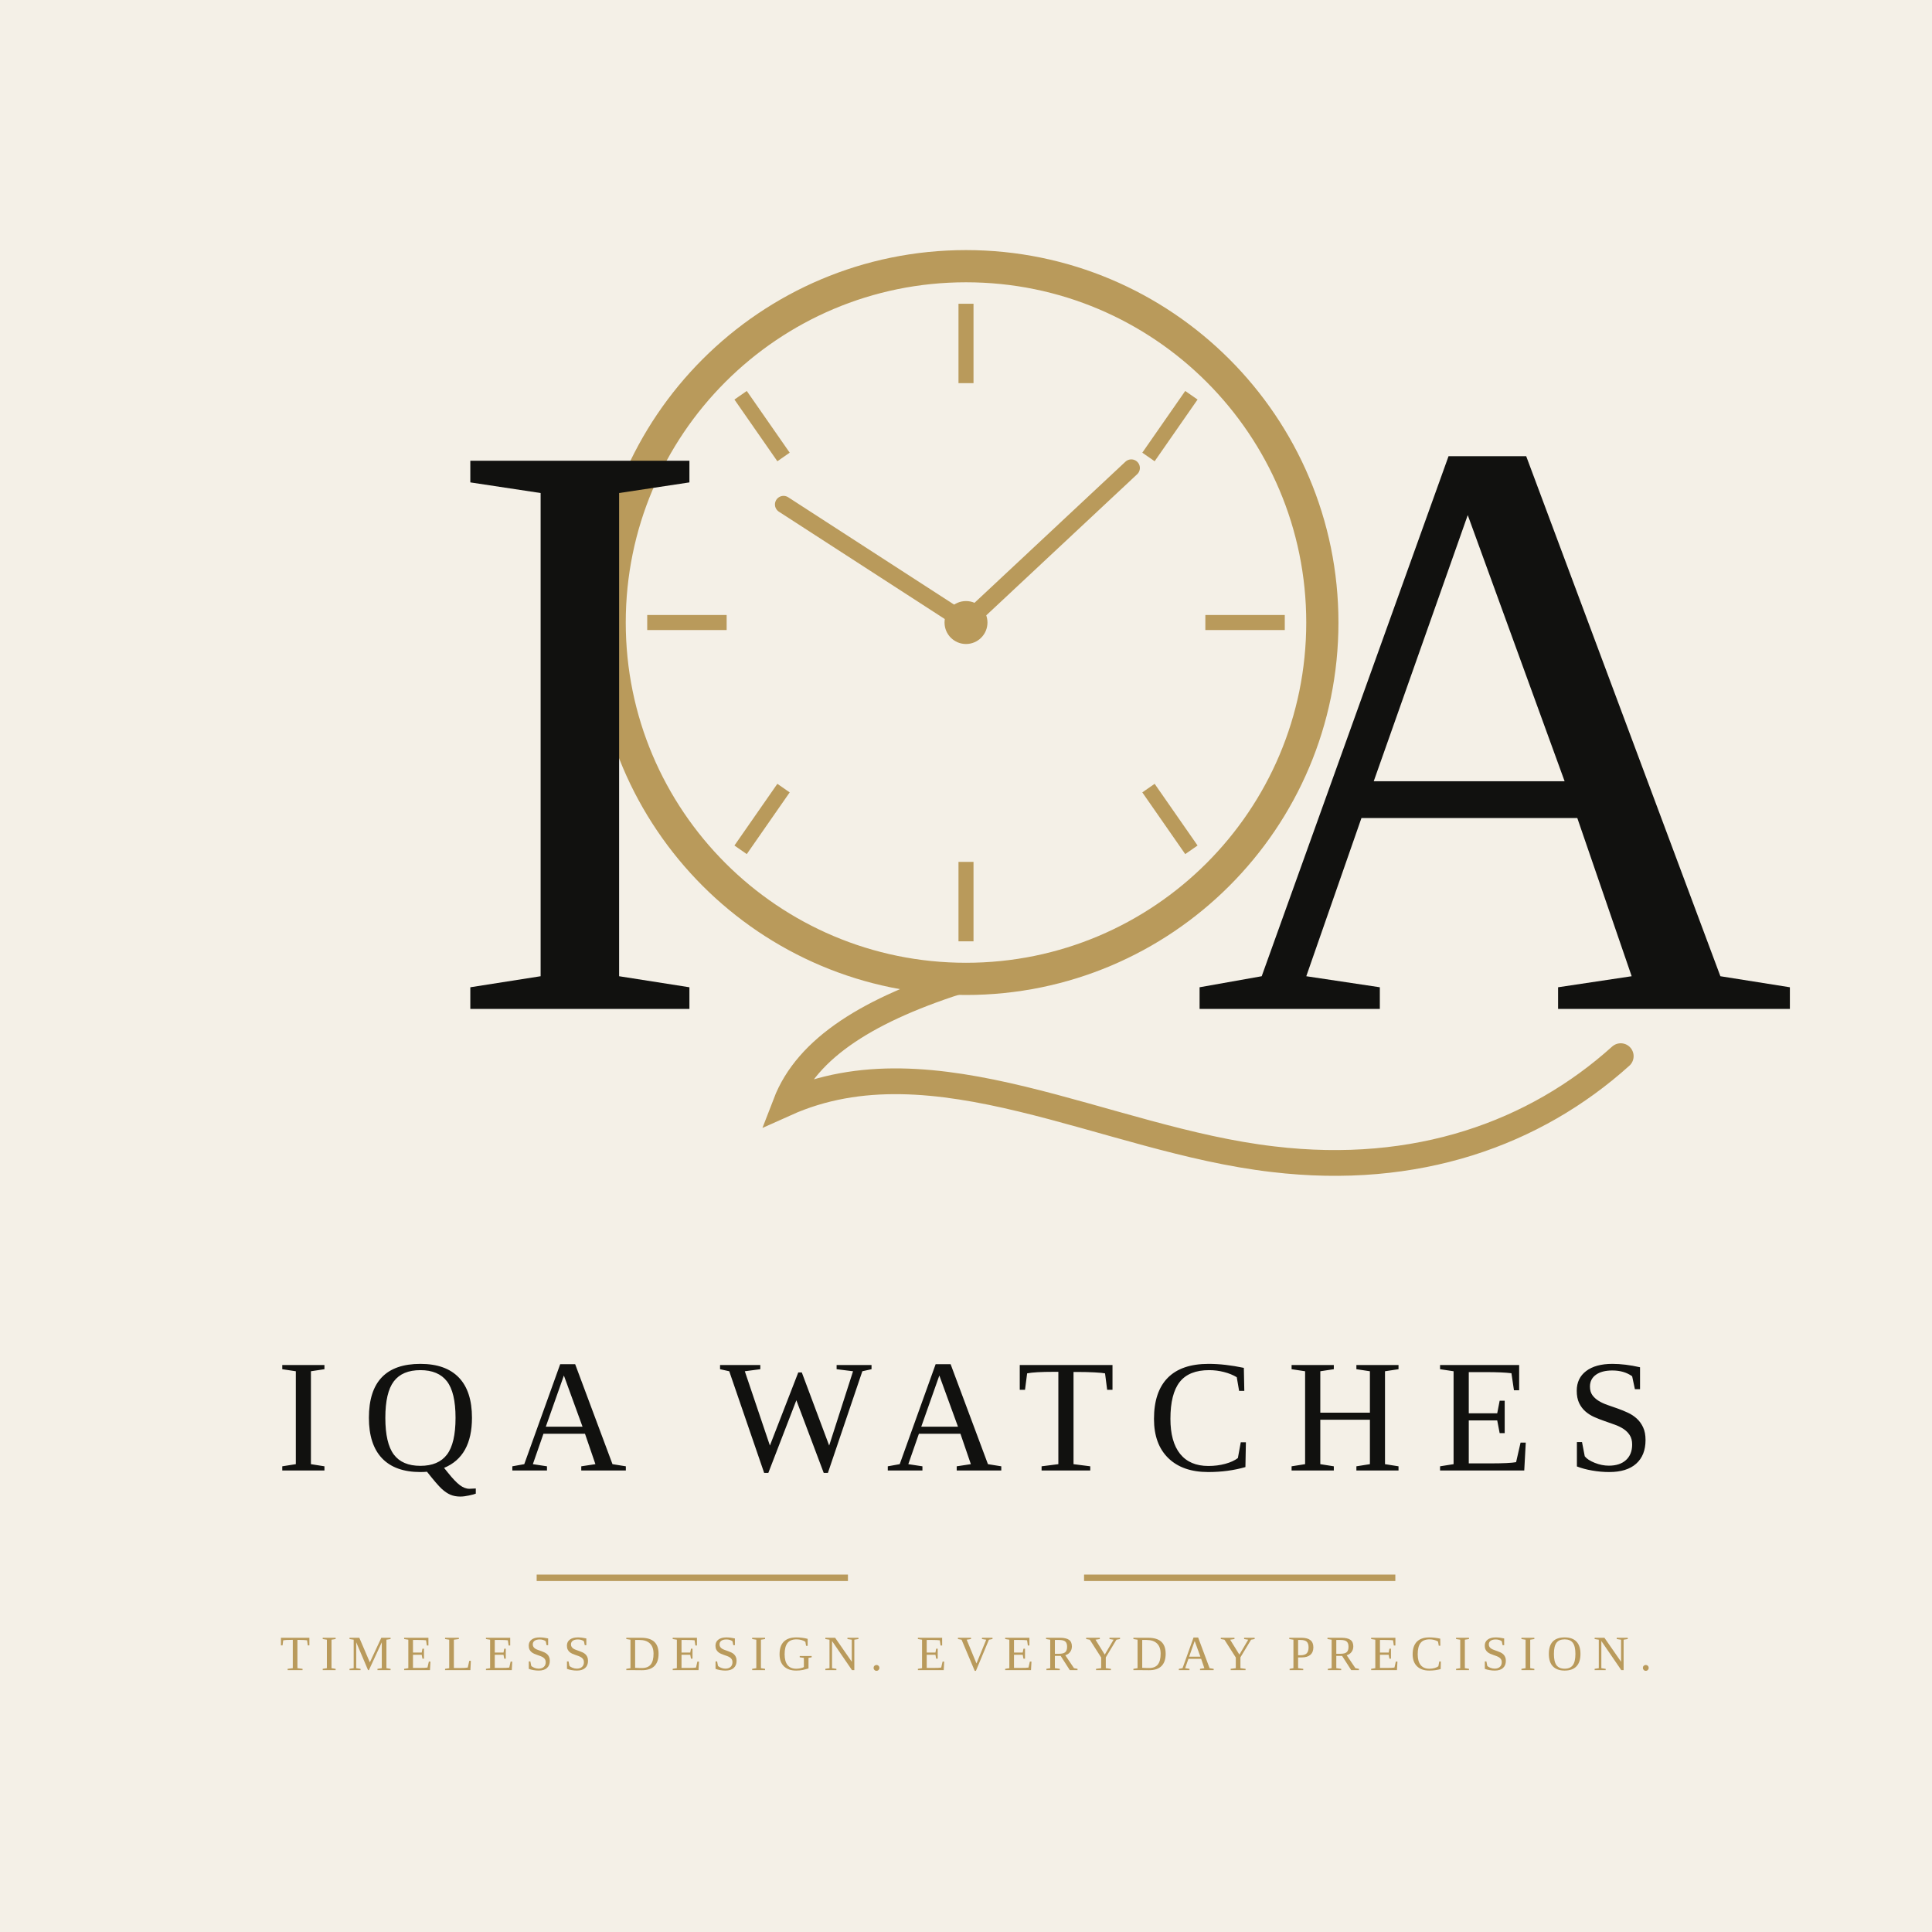
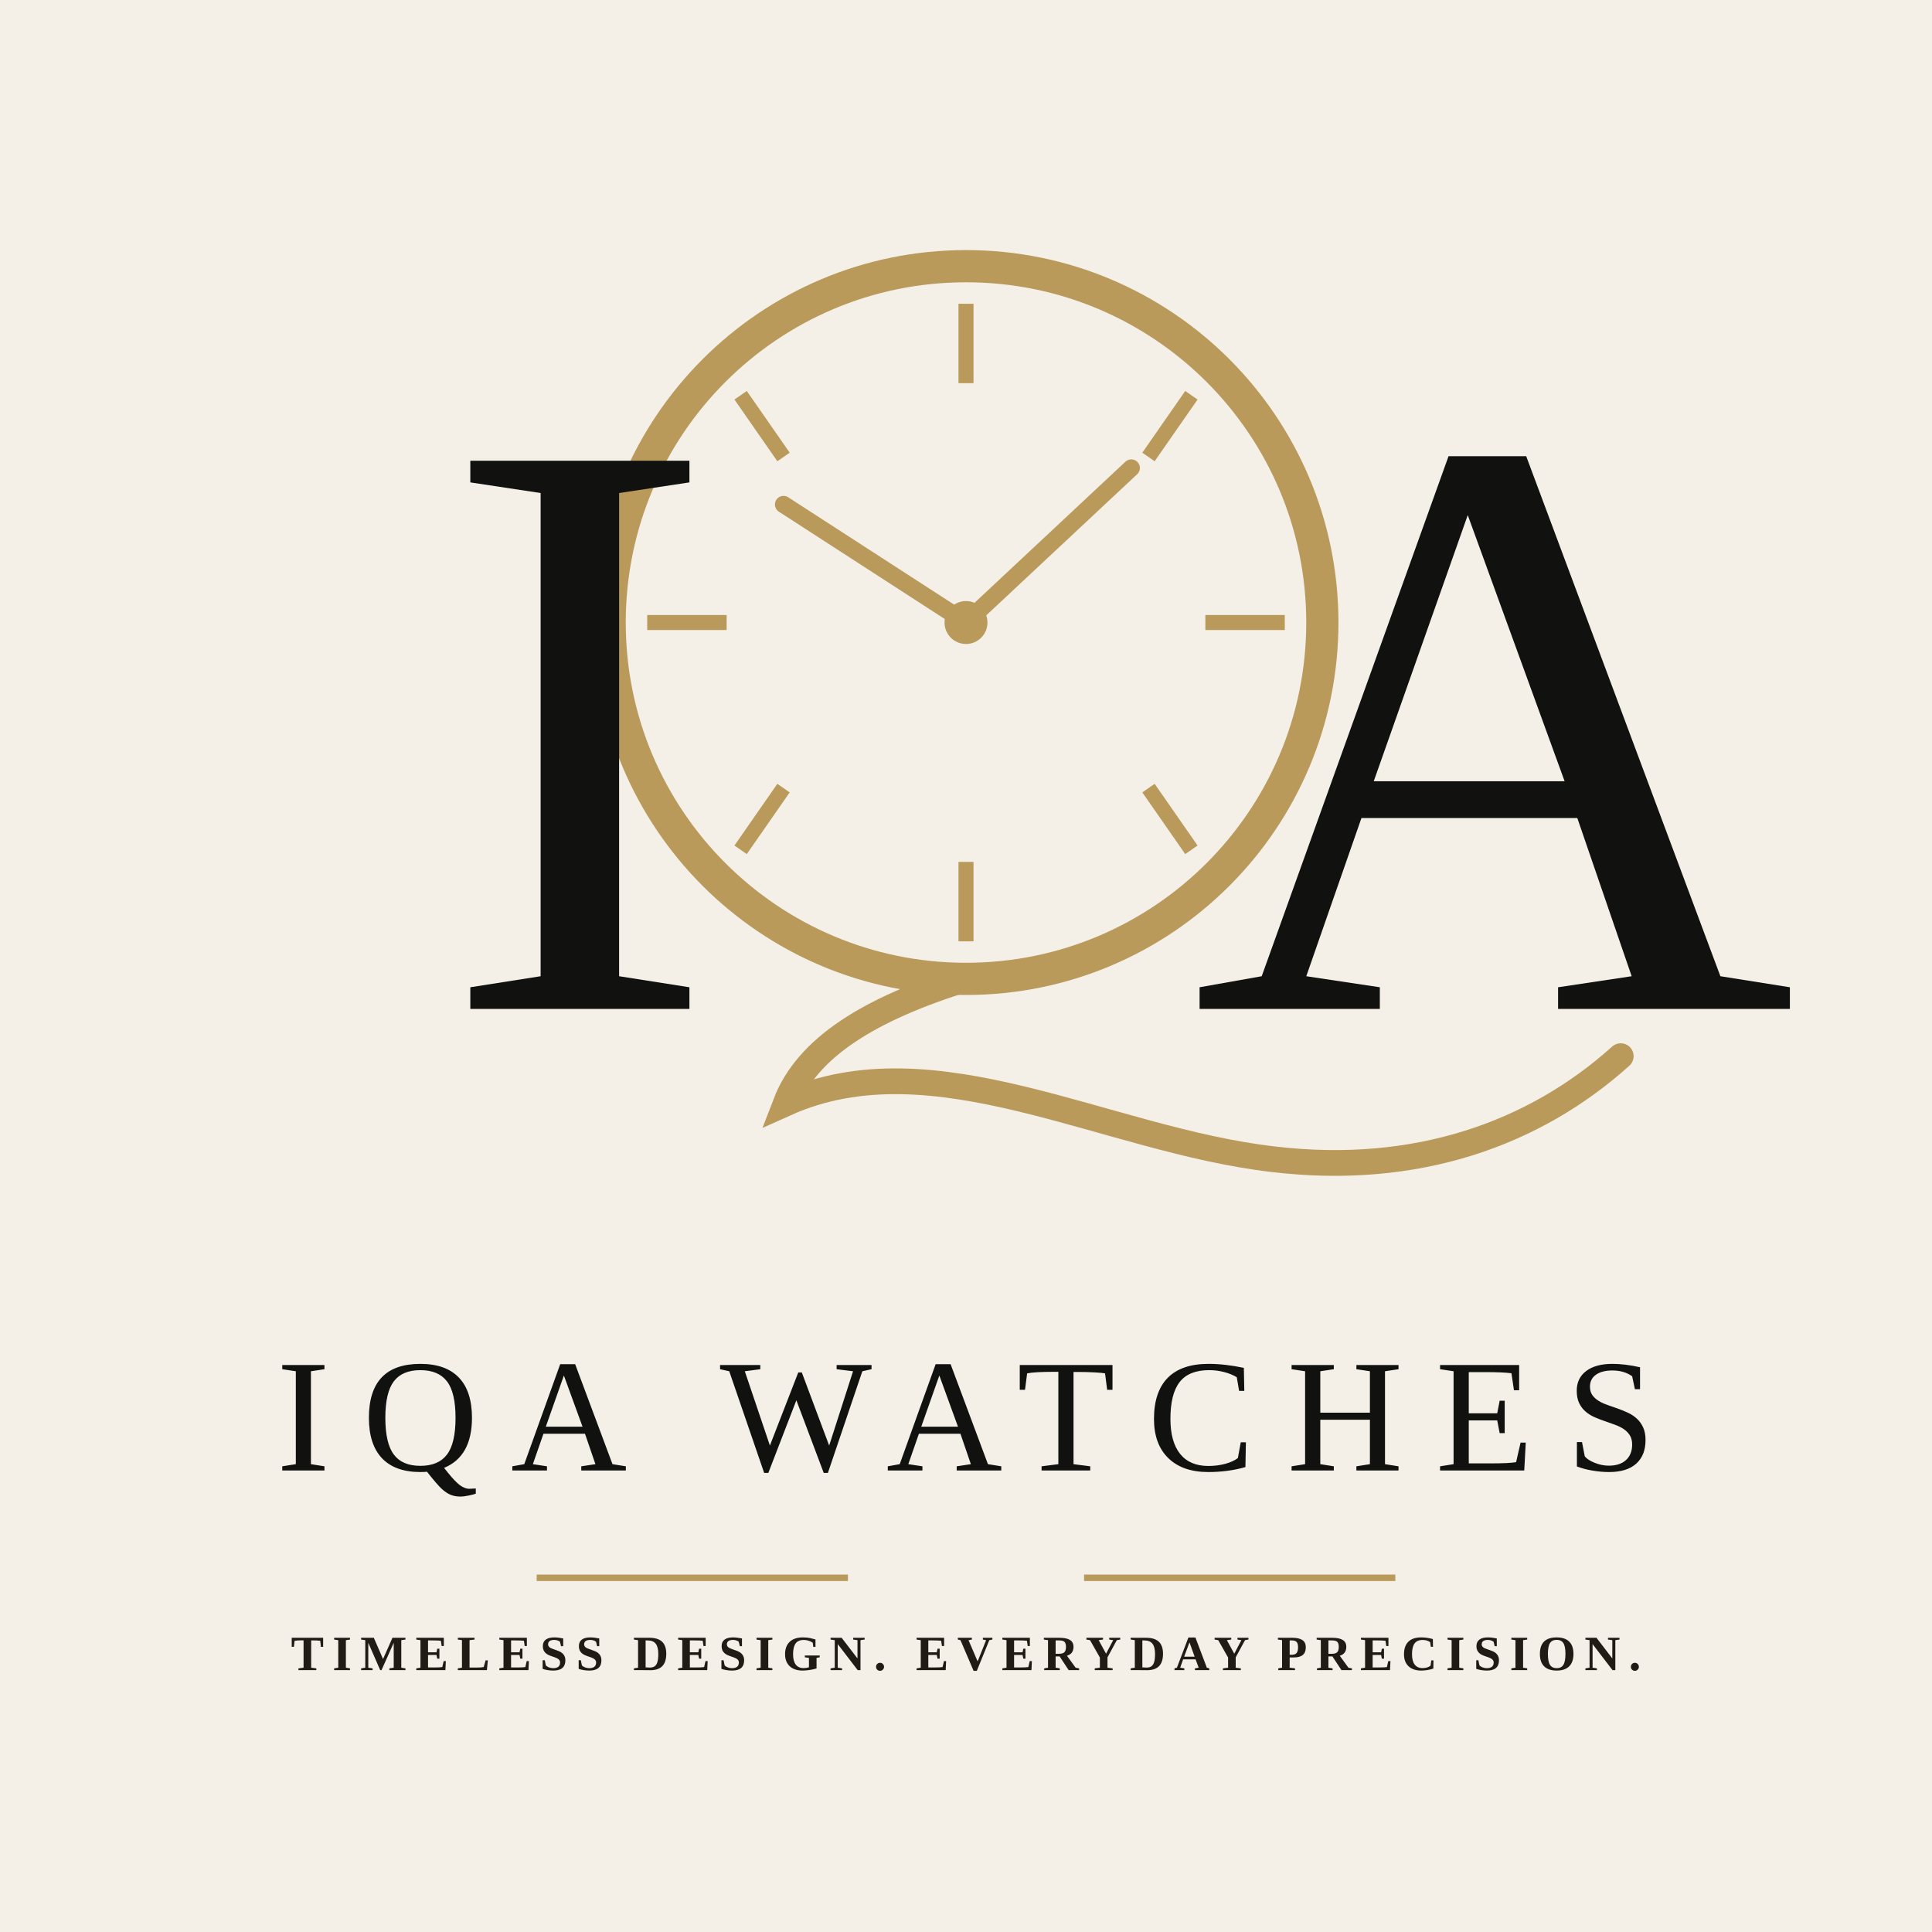
<svg xmlns="http://www.w3.org/2000/svg" viewBox="0 0 900 900" role="img" aria-labelledby="title desc">
  <rect width="900" height="900" fill="#F4F0E7" />
  <g fill="none" stroke="#B99A5B" stroke-linecap="square">
    <circle cx="450" cy="290" r="166" stroke-width="15" />
    <path d="M450 145v30 M450 405v30 M305 290h30 M565 290h30 M347 187l16 23 M537 370l16 23 M553 187l-16 23 M363 370l-16 23" stroke-width="7" />
    <path d="M450 290 L365 235 M450 290 L527 218" stroke-width="8" stroke-linecap="round" />
    <circle cx="450" cy="290" r="10" fill="#B99A5B" stroke="none" />
  </g>
  <g fill="#11110F" font-family="Georgia, 'Times New Roman', serif" font-weight="400">
    <text x="205" y="470" font-size="390">I</text>
    <text x="555" y="470" font-size="390">A</text>
  </g>
  <path d="M450 456 C405 470 376 488 366 514 C435 483 515 531 593 540 C660 548 715 528 755 492" fill="none" stroke="#B99A5B" stroke-width="12" stroke-linecap="round" />
  <text x="450" y="685" text-anchor="middle" fill="#11110F" font-family="Georgia, 'Times New Roman', serif" font-size="75" letter-spacing="15">IQA WATCHES</text>
  <path d="M250 735h145 M505 735h145" stroke="#B99A5B" stroke-width="3" />
-   <text x="450" y="778" text-anchor="middle" fill="#B99A5B" font-family="Georgia, 'Times New Roman', serif" font-size="23" letter-spacing="5">TIMELESS DESIGN. EVERYDAY PRECISION.</text>
+   <text x="450" y="778" text-anchor="middle" fill="#211B15" font-family="Georgia, 'Times New Roman', serif" font-size="23" font-weight="700" letter-spacing="4">TIMELESS DESIGN. EVERYDAY PRECISION.</text>
</svg>
